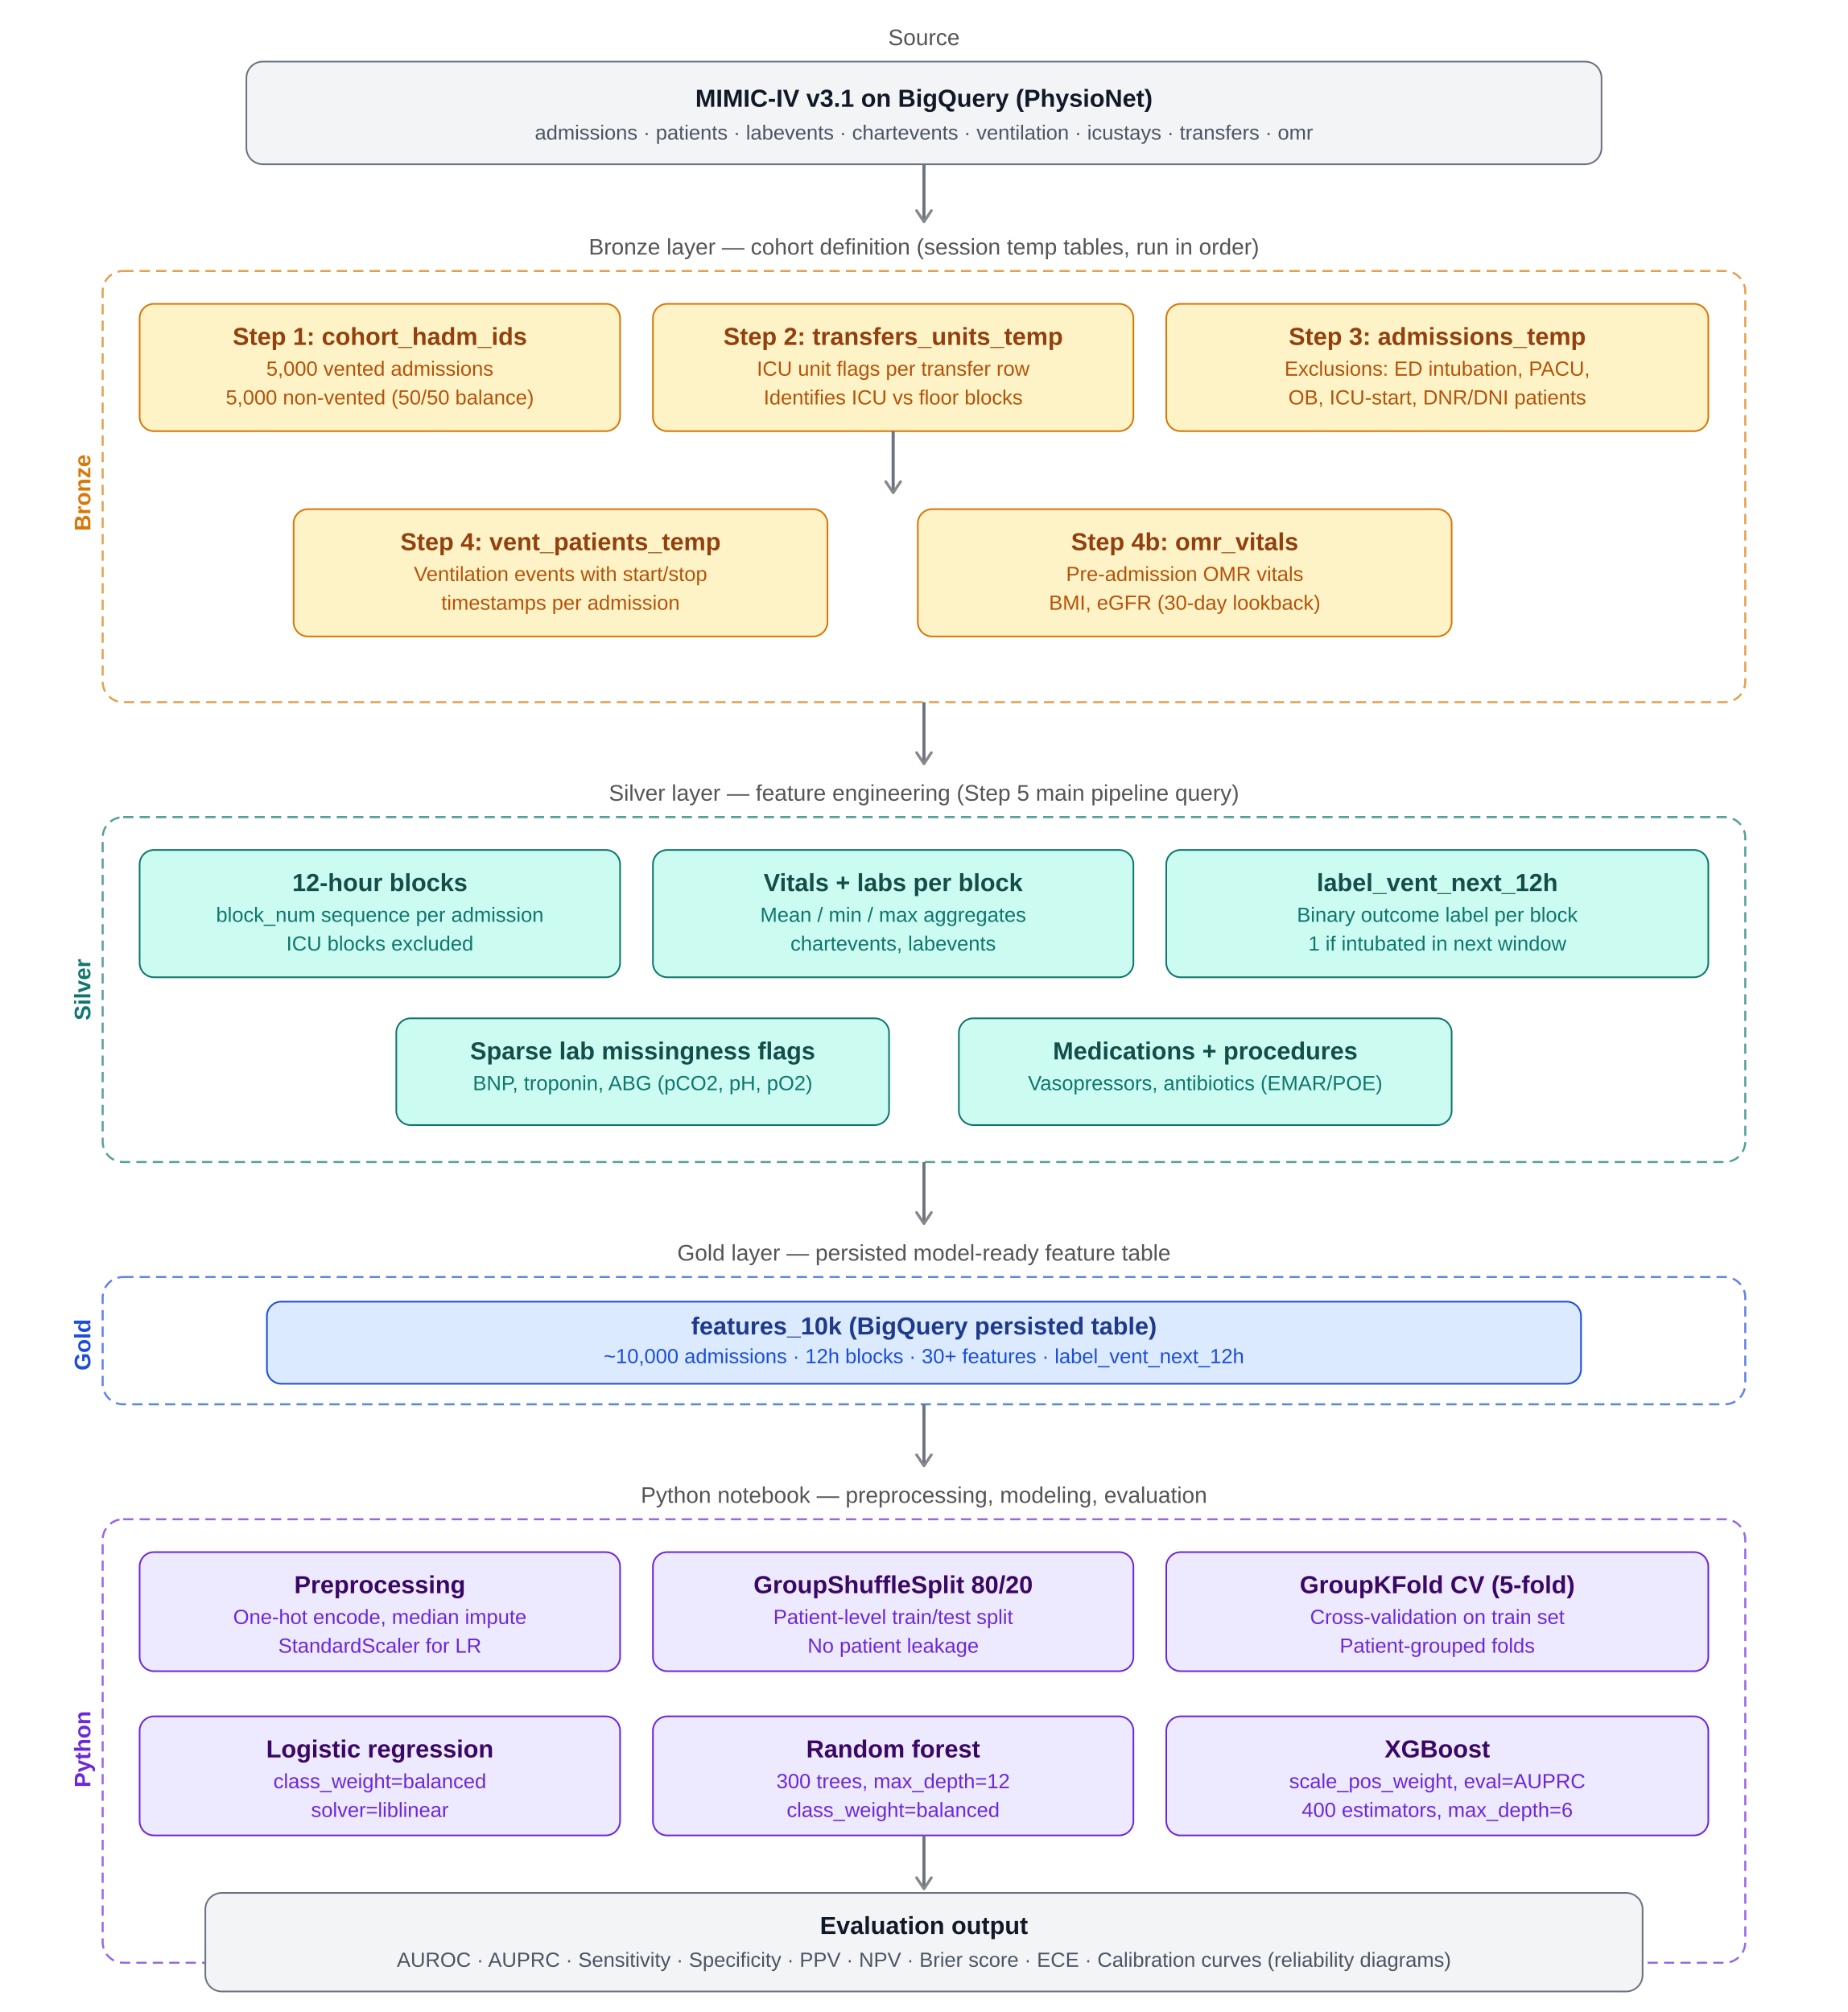
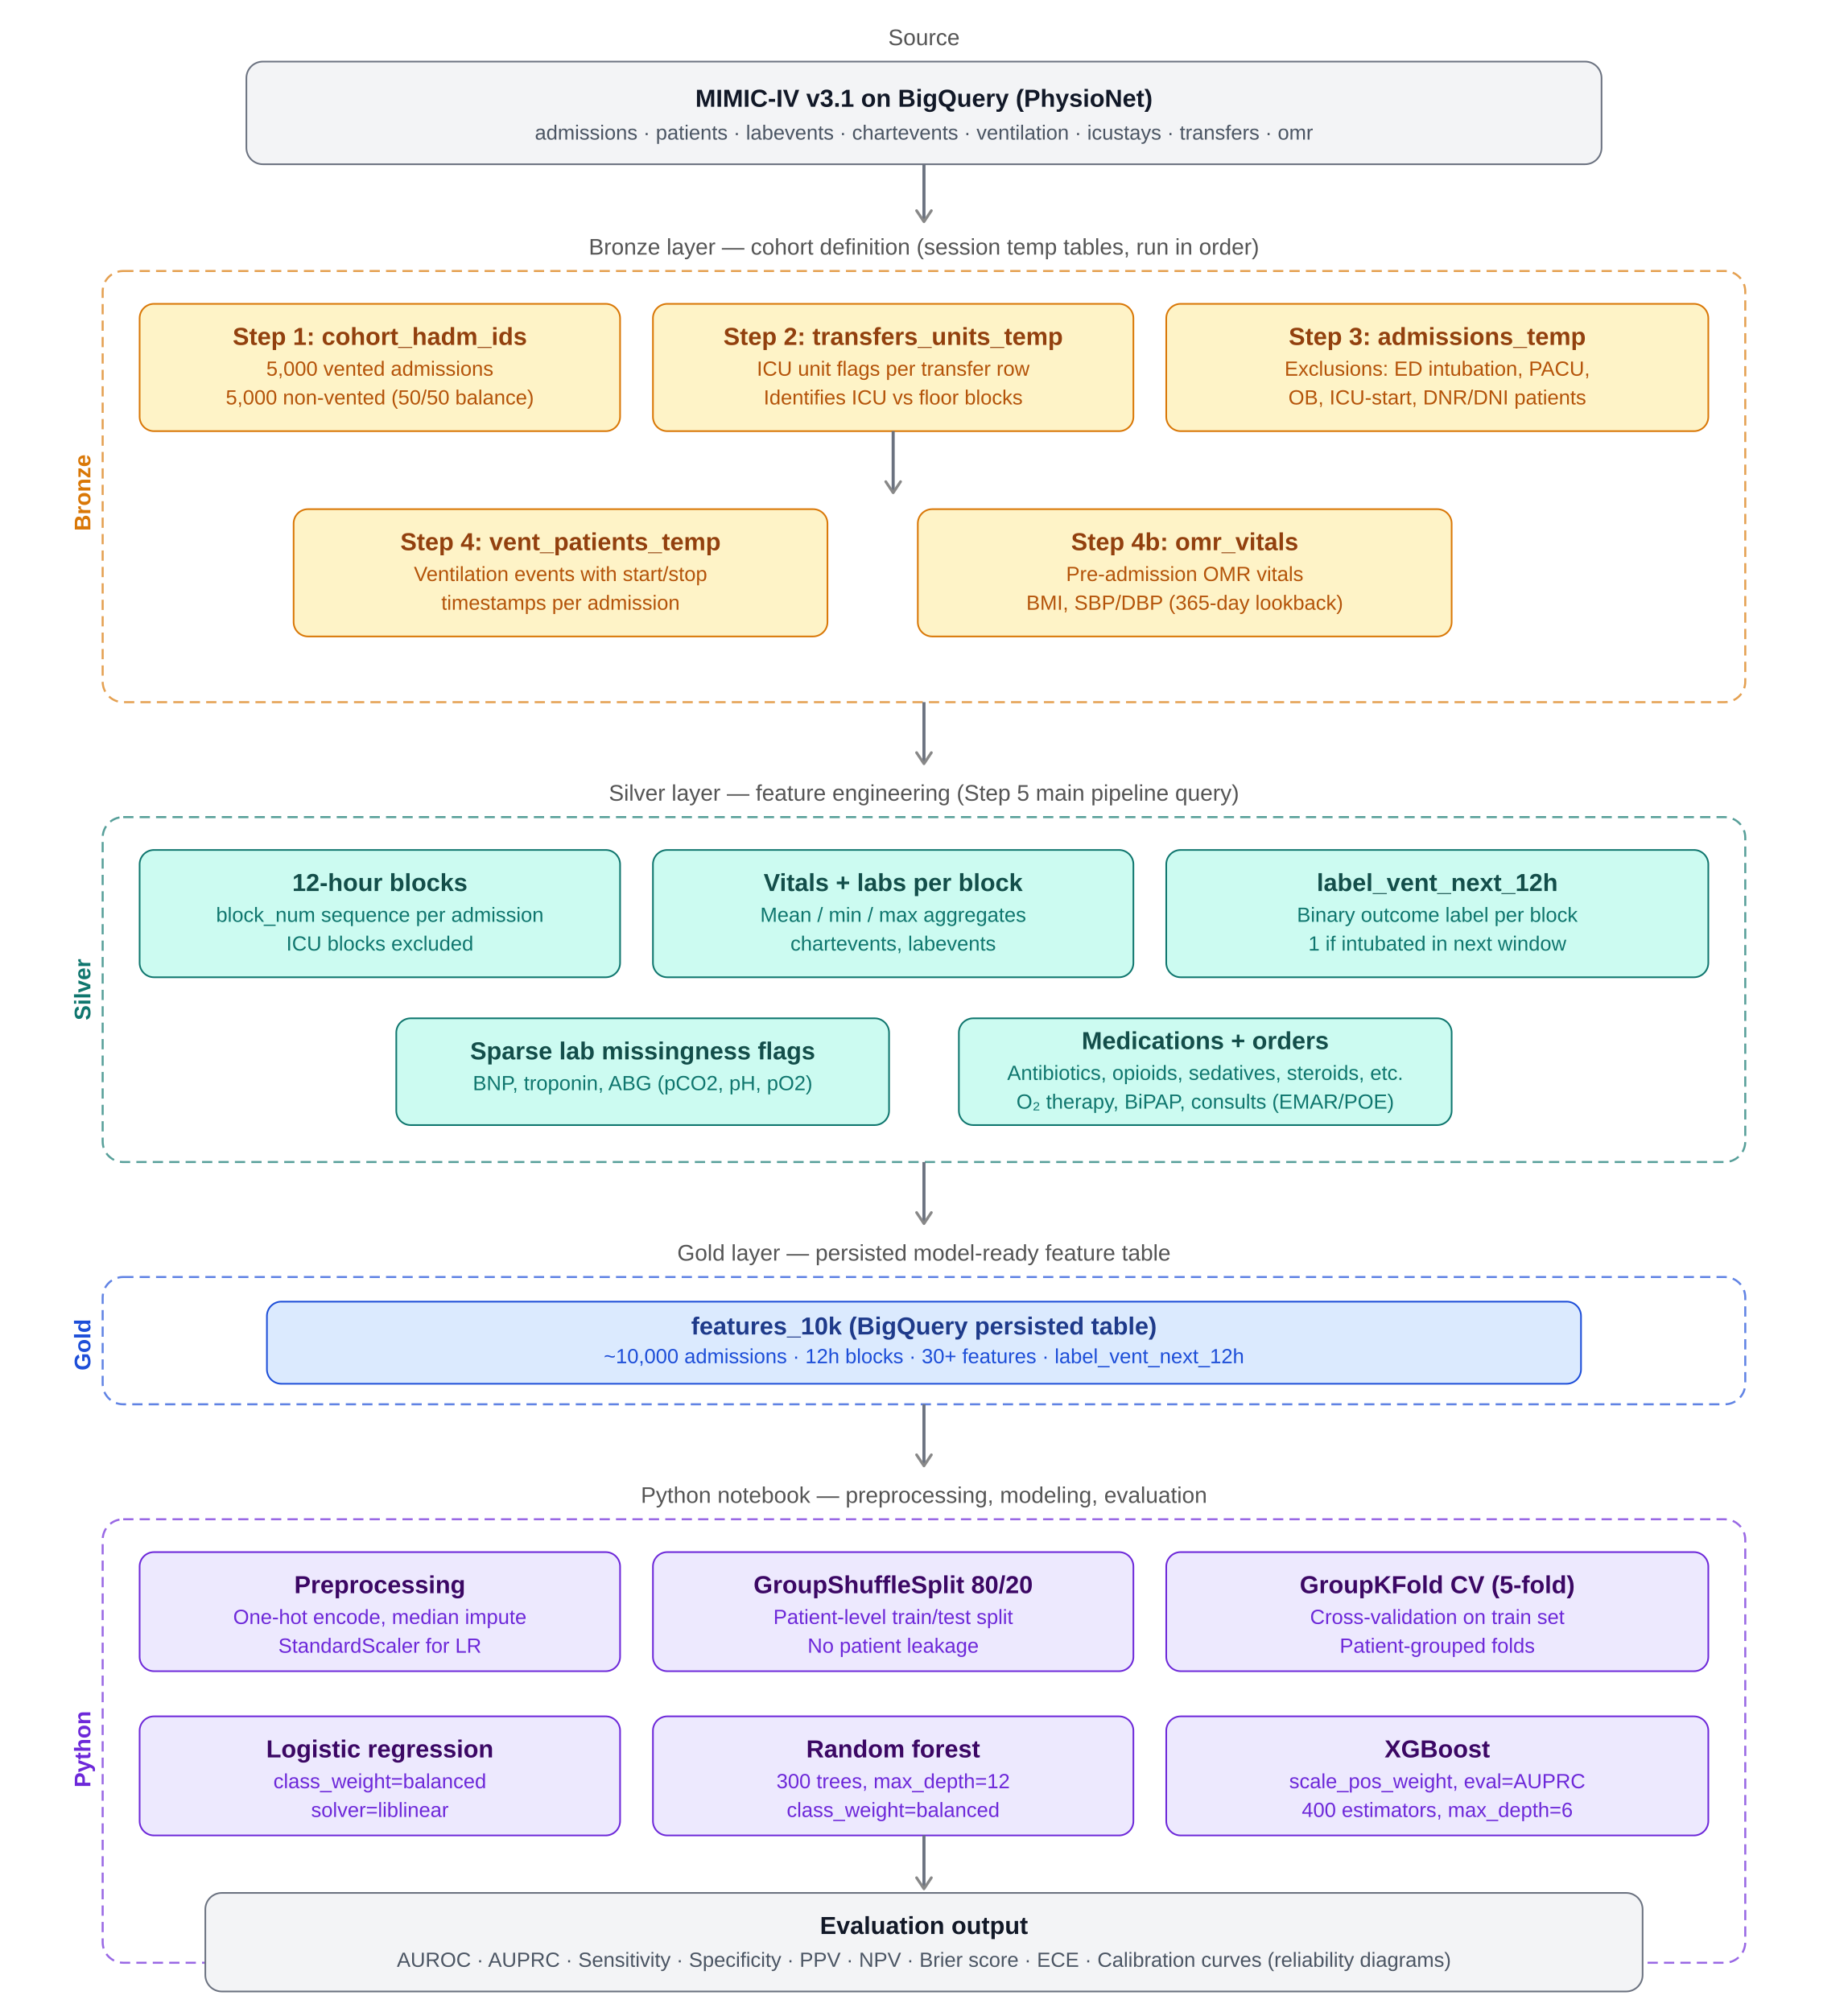
<svg xmlns="http://www.w3.org/2000/svg" width="900" viewBox="0 0 900 980" style="background:#ffffff">
  <defs>
    <marker id="arrow" viewBox="0 0 10 10" refX="8" refY="5" markerWidth="6" markerHeight="6" orient="auto-start-reverse">
      <path d="M2 1L8 5L2 9" fill="none" stroke="#888" stroke-width="1.5" stroke-linecap="round" stroke-linejoin="round" />
    </marker>
  </defs>
  <style>
    text { font-family: Arial, Helvetica, sans-serif; }
    .label-sm  { font-size: 11px; fill: #555; }
    .label-layer { font-size: 11px; font-weight: 600; }
    /* Amber/Bronze */
    .amber-box  { fill: #FEF3C7; stroke: #D97706; stroke-width: 0.8; }
    .amber-title { font-size: 12px; font-weight: 700; fill: #92400E; }
    .amber-sub   { font-size: 10px; fill: #B45309; }
    /* Teal/Silver */
    .teal-box   { fill: #CCFBF1; stroke: #0F766E; stroke-width: 0.8; }
    .teal-title  { font-size: 12px; font-weight: 700; fill: #134E4A; }
    .teal-sub    { font-size: 10px; fill: #0F766E; }
    /* Blue/Gold */
    .blue-box   { fill: #DBEAFE; stroke: #1D4ED8; stroke-width: 0.8; }
    .blue-title  { font-size: 12px; font-weight: 700; fill: #1E3A8A; }
    .blue-sub    { font-size: 10px; fill: #1D4ED8; }
    /* Purple/Python */
    .purple-box  { fill: #EDE9FE; stroke: #6D28D9; stroke-width: 0.8; }
    .purple-title { font-size: 12px; font-weight: 700; fill: #3B0764; }
    .purple-sub   { font-size: 10px; fill: #6D28D9; }
    /* Gray */
    .gray-box   { fill: #F3F4F6; stroke: #6B7280; stroke-width: 0.8; }
    .gray-title  { font-size: 12px; font-weight: 700; fill: #111827; }
    .gray-sub    { font-size: 10px; fill: #4B5563; }
    /* Section dashes */
    .dash-amber  { fill: none; stroke: #D97706; stroke-width: 1; stroke-dasharray: 5 3; opacity: 0.7; }
    .dash-teal   { fill: none; stroke: #0F766E; stroke-width: 1; stroke-dasharray: 5 3; opacity: 0.7; }
    .dash-blue   { fill: none; stroke: #1D4ED8; stroke-width: 1; stroke-dasharray: 5 3; opacity: 0.7; }
    .dash-purple { fill: none; stroke: #6D28D9; stroke-width: 1; stroke-dasharray: 5 3; opacity: 0.7; }
    .arr         { stroke: #6B7280; stroke-width: 1.5; fill: none; }
  </style>
  <text x="450" y="22" text-anchor="middle" class="label-sm">Source</text>
  <rect x="120" y="30" width="660" height="50" rx="8" class="gray-box" />
  <text x="450" y="52" text-anchor="middle" class="gray-title">MIMIC-IV v3.1 on BigQuery (PhysioNet)</text>
  <text x="450" y="68" text-anchor="middle" class="gray-sub">admissions · patients · labevents · chartevents · ventilation · icustays · transfers · omr</text>
  <line x1="450" y1="80" x2="450" y2="108" class="arr" marker-end="url(#arrow)" />
  <text x="450" y="124" text-anchor="middle" class="label-sm">Bronze layer — cohort definition (session temp tables, run in order)</text>
  <rect x="50" y="132" width="800" height="210" rx="10" class="dash-amber" />
  <text x="44" y="240" text-anchor="middle" transform="rotate(-90,44,240)" class="label-layer" fill="#D97706">Bronze</text>
  <rect x="68" y="148" width="234" height="62" rx="7" class="amber-box" />
  <text x="185" y="168" text-anchor="middle" class="amber-title">Step 1: cohort_hadm_ids</text>
  <text x="185" y="183" text-anchor="middle" class="amber-sub">5,000 vented admissions</text>
  <text x="185" y="197" text-anchor="middle" class="amber-sub">5,000 non-vented (50/50 balance)</text>
  <rect x="318" y="148" width="234" height="62" rx="7" class="amber-box" />
  <text x="435" y="168" text-anchor="middle" class="amber-title">Step 2: transfers_units_temp</text>
  <text x="435" y="183" text-anchor="middle" class="amber-sub">ICU unit flags per transfer row</text>
  <text x="435" y="197" text-anchor="middle" class="amber-sub">Identifies ICU vs floor blocks</text>
  <rect x="568" y="148" width="264" height="62" rx="7" class="amber-box" />
  <text x="700" y="168" text-anchor="middle" class="amber-title">Step 3: admissions_temp</text>
  <text x="700" y="183" text-anchor="middle" class="amber-sub">Exclusions: ED intubation, PACU,</text>
  <text x="700" y="197" text-anchor="middle" class="amber-sub">OB, ICU-start, DNR/DNI patients</text>
  <line x1="435" y1="210" x2="435" y2="240" class="arr" marker-end="url(#arrow)" />
  <rect x="143" y="248" width="260" height="62" rx="7" class="amber-box" />
  <text x="273" y="268" text-anchor="middle" class="amber-title">Step 4: vent_patients_temp</text>
  <text x="273" y="283" text-anchor="middle" class="amber-sub">Ventilation events with start/stop</text>
  <text x="273" y="297" text-anchor="middle" class="amber-sub">timestamps per admission</text>
  <rect x="447" y="248" width="260" height="62" rx="7" class="amber-box" />
  <text x="577" y="268" text-anchor="middle" class="amber-title">Step 4b: omr_vitals</text>
  <text x="577" y="283" text-anchor="middle" class="amber-sub">Pre-admission OMR vitals</text>
-   <text x="577" y="297" text-anchor="middle" class="amber-sub">BMI, eGFR (30-day lookback)</text>
+   <text x="577" y="297" text-anchor="middle" class="amber-sub">BMI, SBP/DBP (365-day lookback)</text>
  <line x1="450" y1="342" x2="450" y2="372" class="arr" marker-end="url(#arrow)" />
  <text x="450" y="390" text-anchor="middle" class="label-sm">Silver layer — feature engineering (Step 5 main pipeline query)</text>
  <rect x="50" y="398" width="800" height="168" rx="10" class="dash-teal" />
  <text x="44" y="482" text-anchor="middle" transform="rotate(-90,44,482)" class="label-layer" fill="#0F766E">Silver</text>
  <rect x="68" y="414" width="234" height="62" rx="7" class="teal-box" />
  <text x="185" y="434" text-anchor="middle" class="teal-title">12-hour blocks</text>
  <text x="185" y="449" text-anchor="middle" class="teal-sub">block_num sequence per admission</text>
  <text x="185" y="463" text-anchor="middle" class="teal-sub">ICU blocks excluded</text>
  <rect x="318" y="414" width="234" height="62" rx="7" class="teal-box" />
  <text x="435" y="434" text-anchor="middle" class="teal-title">Vitals + labs per block</text>
  <text x="435" y="449" text-anchor="middle" class="teal-sub">Mean / min / max aggregates</text>
  <text x="435" y="463" text-anchor="middle" class="teal-sub">chartevents, labevents</text>
  <rect x="568" y="414" width="264" height="62" rx="7" class="teal-box" />
  <text x="700" y="434" text-anchor="middle" class="teal-title">label_vent_next_12h</text>
  <text x="700" y="449" text-anchor="middle" class="teal-sub">Binary outcome label per block</text>
  <text x="700" y="463" text-anchor="middle" class="teal-sub">1 if intubated in next window</text>
  <rect x="193" y="496" width="240" height="52" rx="7" class="teal-box" />
  <text x="313" y="516" text-anchor="middle" class="teal-title">Sparse lab missingness flags</text>
  <text x="313" y="531" text-anchor="middle" class="teal-sub">BNP, troponin, ABG (pCO2, pH, pO2)</text>
  <rect x="467" y="496" width="240" height="52" rx="7" class="teal-box" />
-   <text x="587" y="516" text-anchor="middle" class="teal-title">Medications + procedures</text>
-   <text x="587" y="531" text-anchor="middle" class="teal-sub">Vasopressors, antibiotics (EMAR/POE)</text>
+   <text x="587" y="511" text-anchor="middle" class="teal-title">Medications + orders</text>
+   <text x="587" y="526" text-anchor="middle" class="teal-sub">Antibiotics, opioids, sedatives, steroids, etc.</text>
+   <text x="587" y="540" text-anchor="middle" class="teal-sub">O₂ therapy, BiPAP, consults (EMAR/POE)</text>
  <line x1="450" y1="566" x2="450" y2="596" class="arr" marker-end="url(#arrow)" />
  <text x="450" y="614" text-anchor="middle" class="label-sm">Gold layer — persisted model-ready feature table</text>
  <rect x="50" y="622" width="800" height="62" rx="10" class="dash-blue" />
  <text x="44" y="655" text-anchor="middle" transform="rotate(-90,44,655)" class="label-layer" fill="#1D4ED8">Gold</text>
  <rect x="130" y="634" width="640" height="40" rx="7" class="blue-box" />
  <text x="450" y="650" text-anchor="middle" class="blue-title">features_10k  (BigQuery persisted table)</text>
  <text x="450" y="664" text-anchor="middle" class="blue-sub">~10,000 admissions · 12h blocks · 30+ features · label_vent_next_12h</text>
  <line x1="450" y1="684" x2="450" y2="714" class="arr" marker-end="url(#arrow)" />
  <text x="450" y="732" text-anchor="middle" class="label-sm">Python notebook — preprocessing, modeling, evaluation</text>
  <rect x="50" y="740" width="800" height="216" rx="10" class="dash-purple" />
  <text x="44" y="852" text-anchor="middle" transform="rotate(-90,44,852)" class="label-layer" fill="#6D28D9">Python</text>
  <rect x="68" y="756" width="234" height="58" rx="7" class="purple-box" />
  <text x="185" y="776" text-anchor="middle" class="purple-title">Preprocessing</text>
  <text x="185" y="791" text-anchor="middle" class="purple-sub">One-hot encode, median impute</text>
  <text x="185" y="805" text-anchor="middle" class="purple-sub">StandardScaler for LR</text>
  <rect x="318" y="756" width="234" height="58" rx="7" class="purple-box" />
  <text x="435" y="776" text-anchor="middle" class="purple-title">GroupShuffleSplit 80/20</text>
  <text x="435" y="791" text-anchor="middle" class="purple-sub">Patient-level train/test split</text>
  <text x="435" y="805" text-anchor="middle" class="purple-sub">No patient leakage</text>
  <rect x="568" y="756" width="264" height="58" rx="7" class="purple-box" />
  <text x="700" y="776" text-anchor="middle" class="purple-title">GroupKFold CV (5-fold)</text>
  <text x="700" y="791" text-anchor="middle" class="purple-sub">Cross-validation on train set</text>
  <text x="700" y="805" text-anchor="middle" class="purple-sub">Patient-grouped folds</text>
  <rect x="68" y="836" width="234" height="58" rx="7" class="purple-box" />
  <text x="185" y="856" text-anchor="middle" class="purple-title">Logistic regression</text>
  <text x="185" y="871" text-anchor="middle" class="purple-sub">class_weight=balanced</text>
  <text x="185" y="885" text-anchor="middle" class="purple-sub">solver=liblinear</text>
  <rect x="318" y="836" width="234" height="58" rx="7" class="purple-box" />
  <text x="435" y="856" text-anchor="middle" class="purple-title">Random forest</text>
  <text x="435" y="871" text-anchor="middle" class="purple-sub">300 trees, max_depth=12</text>
  <text x="435" y="885" text-anchor="middle" class="purple-sub">class_weight=balanced</text>
  <rect x="568" y="836" width="264" height="58" rx="7" class="purple-box" />
  <text x="700" y="856" text-anchor="middle" class="purple-title">XGBoost</text>
  <text x="700" y="871" text-anchor="middle" class="purple-sub">scale_pos_weight, eval=AUPRC</text>
  <text x="700" y="885" text-anchor="middle" class="purple-sub">400 estimators, max_depth=6</text>
  <line x1="450" y1="956" x2="450" y2="930" class="arr" />
  <line x1="450" y1="956" x2="450" y2="960" class="arr" marker-end="url(#arrow)" />
  <line x1="450" y1="894" x2="450" y2="920" class="arr" marker-end="url(#arrow)" />
  <rect x="100" y="922" width="700" height="48" rx="8" class="gray-box" />
  <text x="450" y="942" text-anchor="middle" class="gray-title">Evaluation output</text>
  <text x="450" y="958" text-anchor="middle" class="gray-sub">AUROC · AUPRC · Sensitivity · Specificity · PPV · NPV · Brier score · ECE · Calibration curves (reliability diagrams)</text>
</svg>
